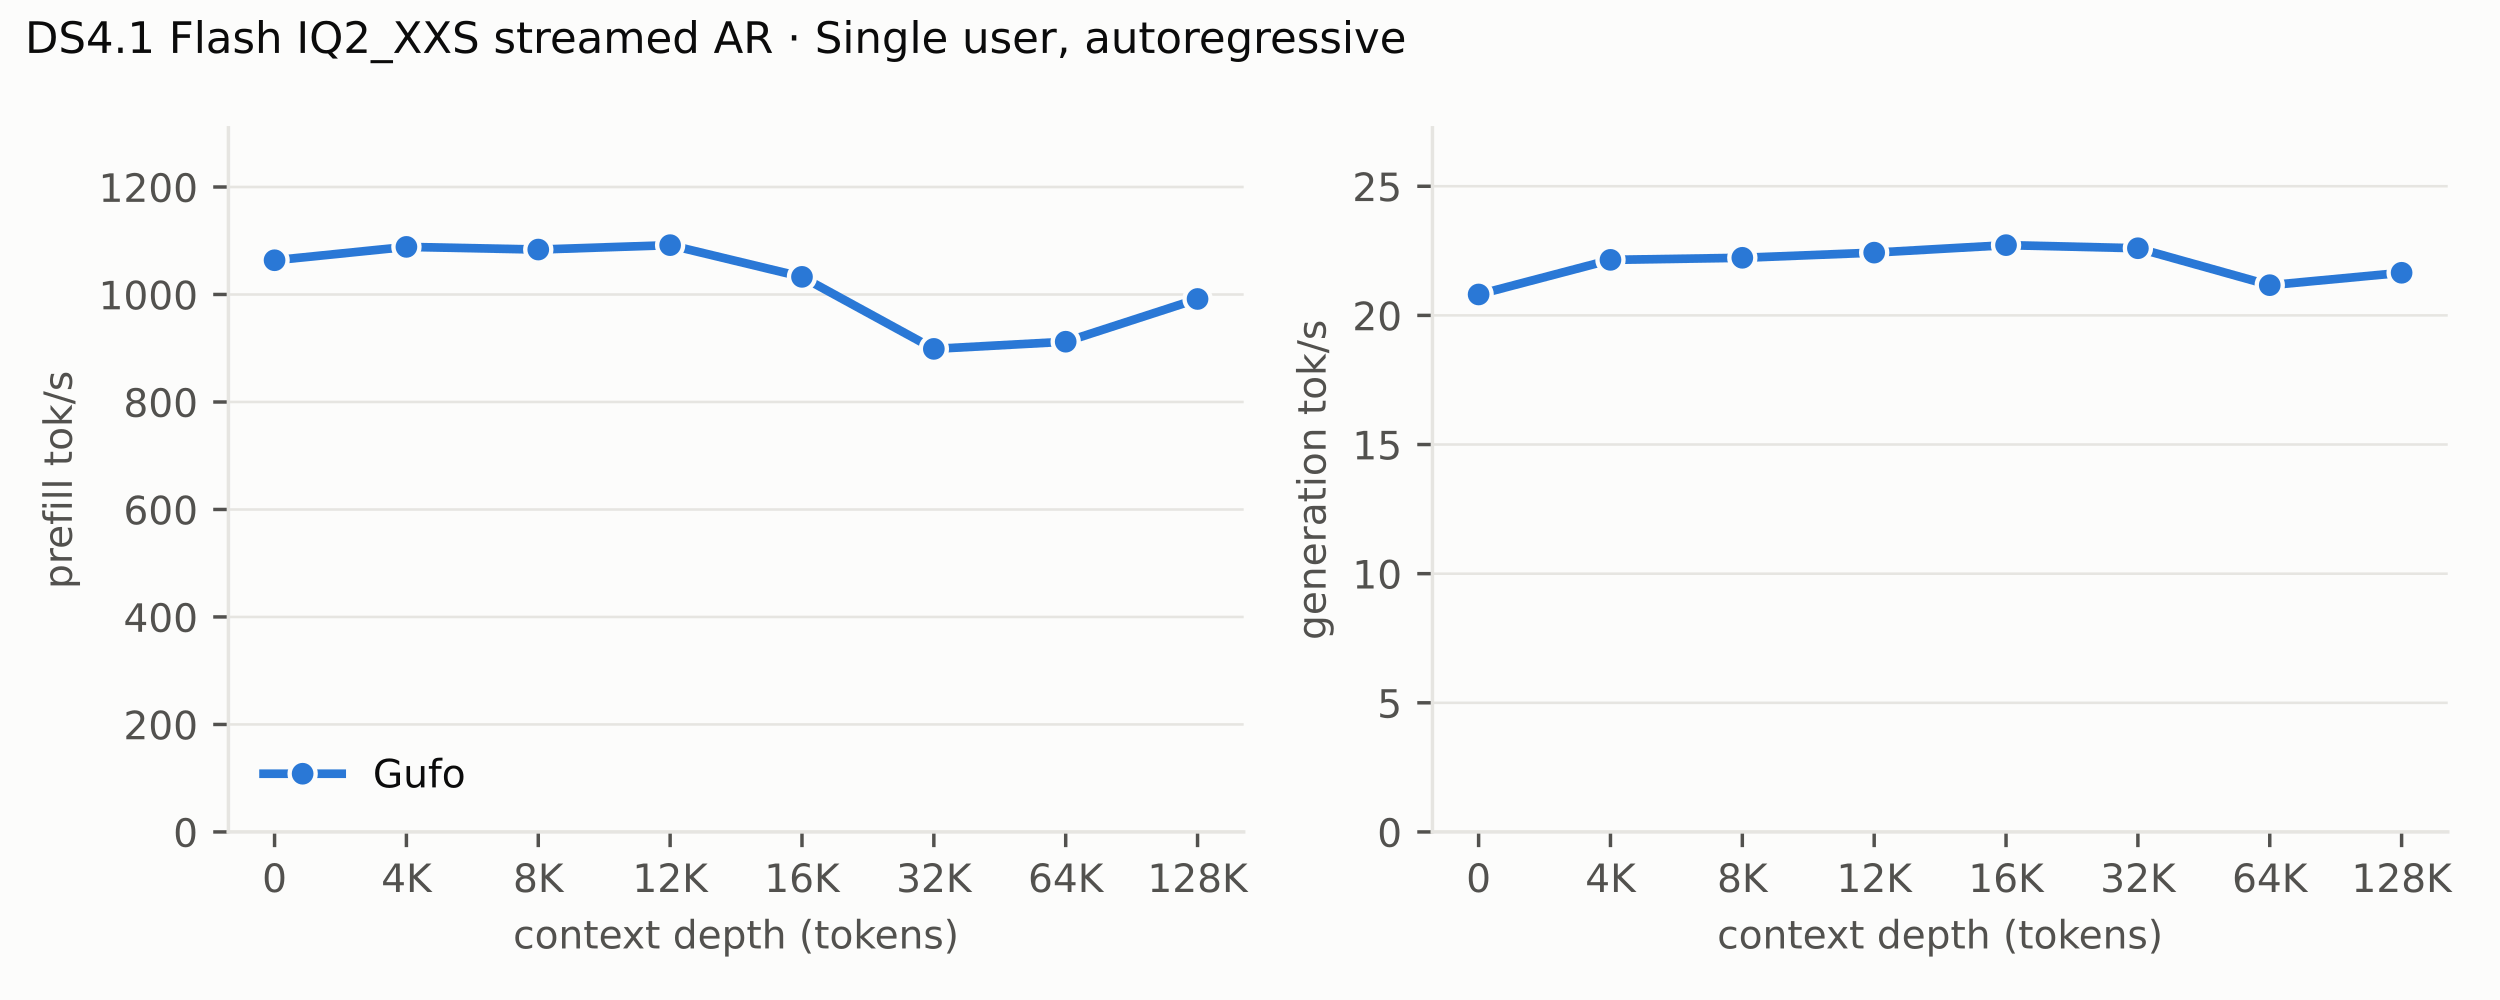
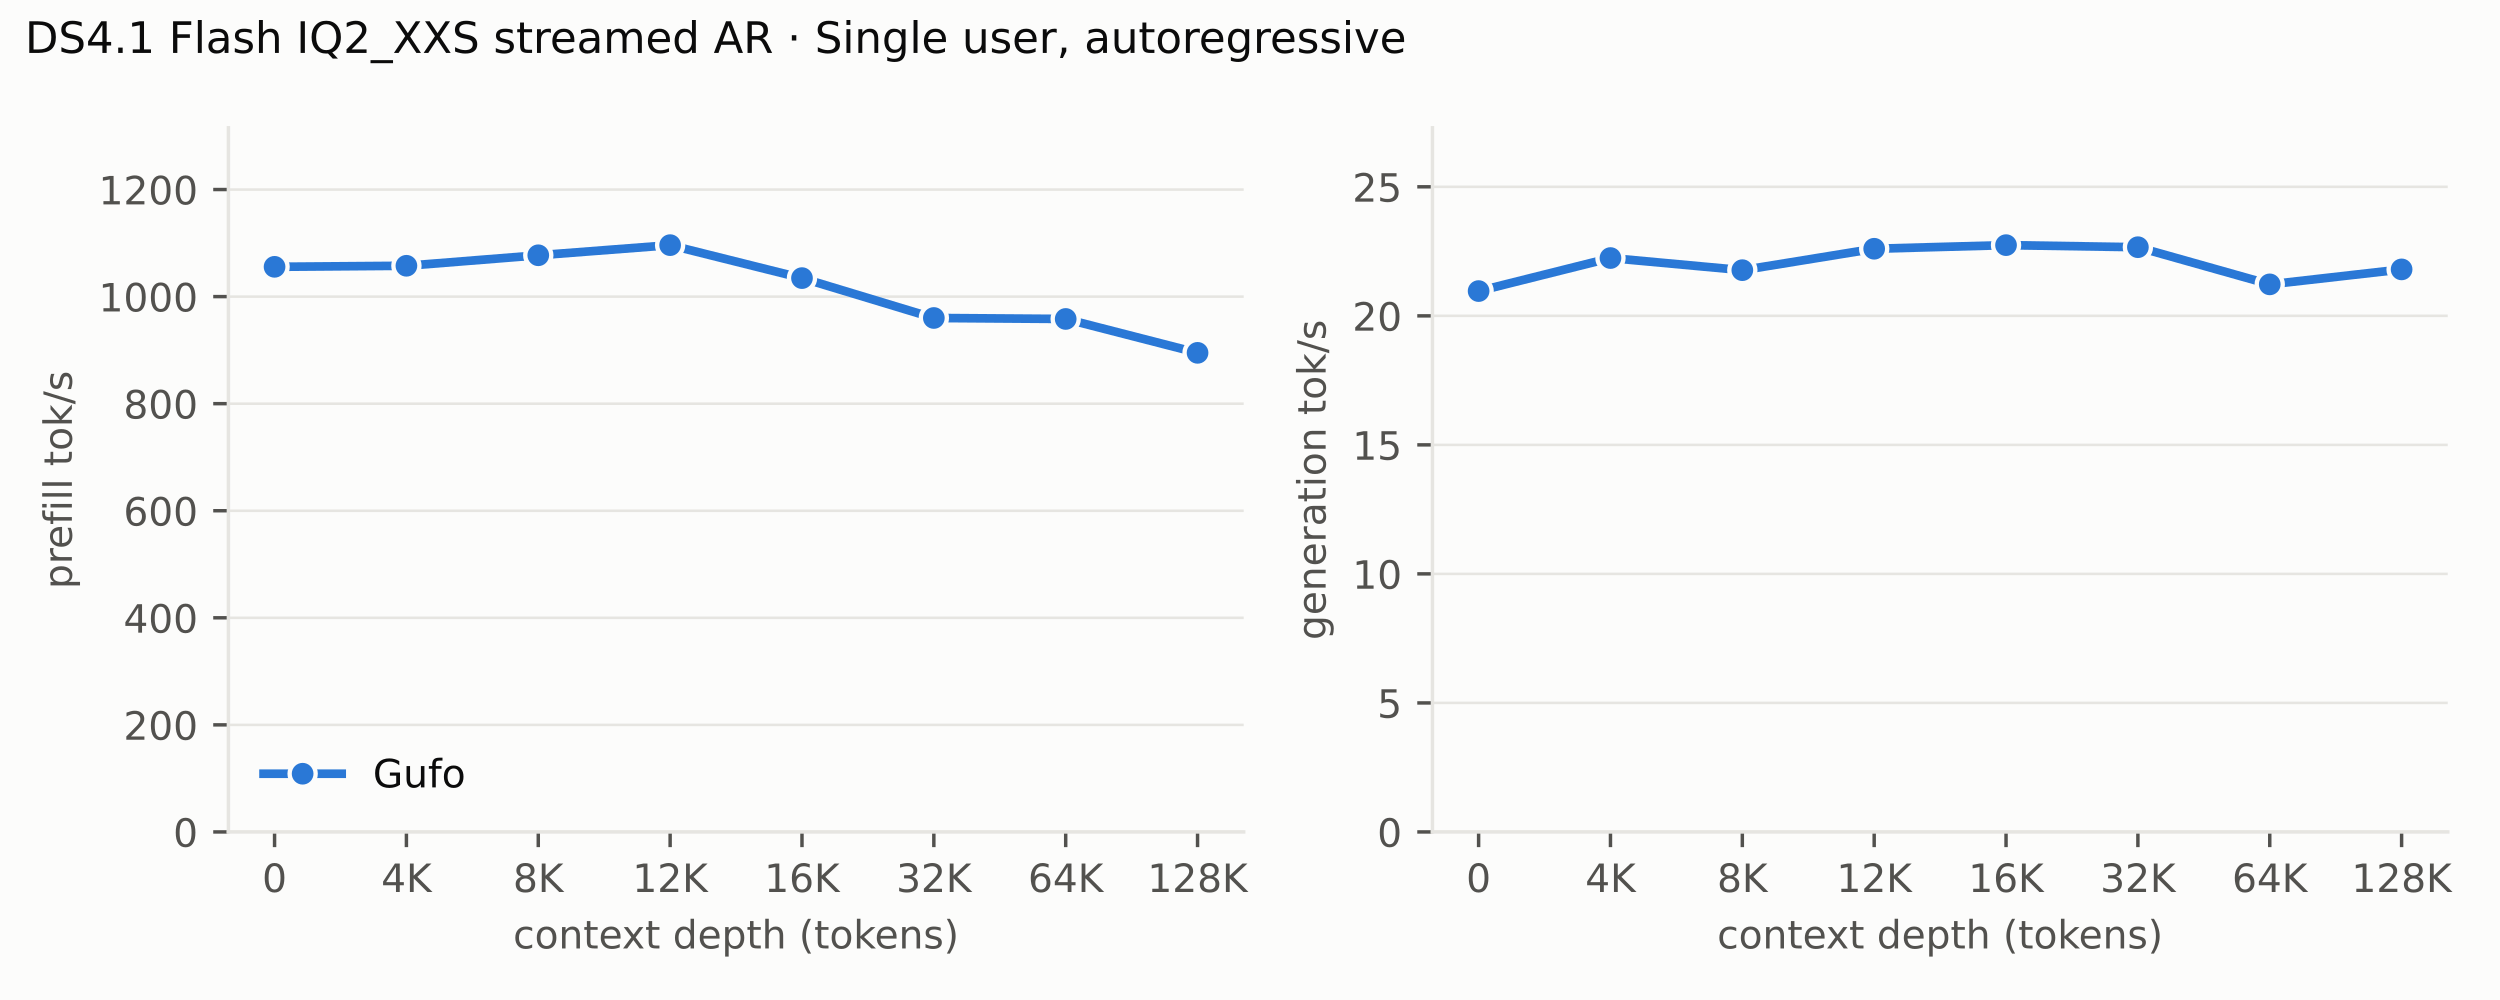
<svg xmlns="http://www.w3.org/2000/svg" xmlns:xlink="http://www.w3.org/1999/xlink" width="576pt" height="230.4pt" viewBox="0 0 576 230.4" version="1.1">
  <defs>
    <style type="text/css">*{stroke-linejoin: round; stroke-linecap: butt}</style>
  </defs>
  <g id="figure_1">
    <g id="patch_1">
      <path d="M 0 230.4 L 576 230.4 L 576 0 L 0 0 z " style="fill: #fcfcfb" />
    </g>
    <g id="axes_1">
      <g id="patch_2">
        <path d="M 52.626 191.679 L 286.549 191.679 L 286.549 29.441 L 52.626 29.441 z " style="fill: #fcfcfb" />
      </g>
      <g id="matplotlib.axis_1">
        <g id="xtick_1">
          <g id="line2d_1">
            <defs>
              <path id="m1ebf051f68" d="M 0 0 L 0 3.5 " style="stroke: #52514e; stroke-width: 0.8" />
            </defs>
            <g>
              <use xlink:href="#m1ebf051f68" x="63.259" y="191.679" style="fill: #52514e; stroke: #52514e; stroke-width: 0.8" />
            </g>
          </g>
          <g id="text_1">
            <text style="font-size: 9px; font-family: 'DejaVu Sans', 'Bitstream Vera Sans', 'Computer Modern Sans Serif', 'Lucida Grande', 'Verdana', 'Geneva', 'Lucid', 'Arial', 'Helvetica', 'Avant Garde', sans-serif; text-anchor: middle; fill: #52514e" x="63.259" y="205.517" transform="rotate(-0 63.25858 205.5172)">0</text>
          </g>
        </g>
        <g id="xtick_2">
          <g id="line2d_2">
            <g>
              <use xlink:href="#m1ebf051f68" x="93.638" y="191.679" style="fill: #52514e; stroke: #52514e; stroke-width: 0.8" />
            </g>
          </g>
          <g id="text_2">
            <text style="font-size: 9px; font-family: 'DejaVu Sans', 'Bitstream Vera Sans', 'Computer Modern Sans Serif', 'Lucida Grande', 'Verdana', 'Geneva', 'Lucid', 'Arial', 'Helvetica', 'Avant Garde', sans-serif; text-anchor: middle; fill: #52514e" x="93.638" y="205.517" transform="rotate(-0 93.63823 205.5172)">4K</text>
          </g>
        </g>
        <g id="xtick_3">
          <g id="line2d_3">
            <g>
              <use xlink:href="#m1ebf051f68" x="124.018" y="191.679" style="fill: #52514e; stroke: #52514e; stroke-width: 0.8" />
            </g>
          </g>
          <g id="text_3">
            <text style="font-size: 9px; font-family: 'DejaVu Sans', 'Bitstream Vera Sans', 'Computer Modern Sans Serif', 'Lucida Grande', 'Verdana', 'Geneva', 'Lucid', 'Arial', 'Helvetica', 'Avant Garde', sans-serif; text-anchor: middle; fill: #52514e" x="124.018" y="205.517" transform="rotate(-0 124.0179 205.5172)">8K</text>
          </g>
        </g>
        <g id="xtick_4">
          <g id="line2d_4">
            <g>
              <use xlink:href="#m1ebf051f68" x="154.398" y="191.679" style="fill: #52514e; stroke: #52514e; stroke-width: 0.8" />
            </g>
          </g>
          <g id="text_4">
            <text style="font-size: 9px; font-family: 'DejaVu Sans', 'Bitstream Vera Sans', 'Computer Modern Sans Serif', 'Lucida Grande', 'Verdana', 'Geneva', 'Lucid', 'Arial', 'Helvetica', 'Avant Garde', sans-serif; text-anchor: middle; fill: #52514e" x="154.398" y="205.517" transform="rotate(-0 154.3975 205.5172)">12K</text>
          </g>
        </g>
        <g id="xtick_5">
          <g id="line2d_5">
            <g>
              <use xlink:href="#m1ebf051f68" x="184.777" y="191.679" style="fill: #52514e; stroke: #52514e; stroke-width: 0.8" />
            </g>
          </g>
          <g id="text_5">
            <text style="font-size: 9px; font-family: 'DejaVu Sans', 'Bitstream Vera Sans', 'Computer Modern Sans Serif', 'Lucida Grande', 'Verdana', 'Geneva', 'Lucid', 'Arial', 'Helvetica', 'Avant Garde', sans-serif; text-anchor: middle; fill: #52514e" x="184.777" y="205.517" transform="rotate(-0 184.7772 205.5172)">16K</text>
          </g>
        </g>
        <g id="xtick_6">
          <g id="line2d_6">
            <g>
              <use xlink:href="#m1ebf051f68" x="215.157" y="191.679" style="fill: #52514e; stroke: #52514e; stroke-width: 0.8" />
            </g>
          </g>
          <g id="text_6">
            <text style="font-size: 9px; font-family: 'DejaVu Sans', 'Bitstream Vera Sans', 'Computer Modern Sans Serif', 'Lucida Grande', 'Verdana', 'Geneva', 'Lucid', 'Arial', 'Helvetica', 'Avant Garde', sans-serif; text-anchor: middle; fill: #52514e" x="215.157" y="205.517" transform="rotate(-0 215.1568 205.5172)">32K</text>
          </g>
        </g>
        <g id="xtick_7">
          <g id="line2d_7">
            <g>
              <use xlink:href="#m1ebf051f68" x="245.536" y="191.679" style="fill: #52514e; stroke: #52514e; stroke-width: 0.8" />
            </g>
          </g>
          <g id="text_7">
            <text style="font-size: 9px; font-family: 'DejaVu Sans', 'Bitstream Vera Sans', 'Computer Modern Sans Serif', 'Lucida Grande', 'Verdana', 'Geneva', 'Lucid', 'Arial', 'Helvetica', 'Avant Garde', sans-serif; text-anchor: middle; fill: #52514e" x="245.536" y="205.517" transform="rotate(-0 245.5365 205.5172)">64K</text>
          </g>
        </g>
        <g id="xtick_8">
          <g id="line2d_8">
            <g>
              <use xlink:href="#m1ebf051f68" x="275.916" y="191.679" style="fill: #52514e; stroke: #52514e; stroke-width: 0.8" />
            </g>
          </g>
          <g id="text_8">
            <text style="font-size: 9px; font-family: 'DejaVu Sans', 'Bitstream Vera Sans', 'Computer Modern Sans Serif', 'Lucida Grande', 'Verdana', 'Geneva', 'Lucid', 'Arial', 'Helvetica', 'Avant Garde', sans-serif; text-anchor: middle; fill: #52514e" x="275.916" y="205.517" transform="rotate(-0 275.9161 205.5172)">128K</text>
          </g>
        </g>
        <g id="text_9">
          <text style="font-size: 9px; font-family: 'DejaVu Sans', 'Bitstream Vera Sans', 'Computer Modern Sans Serif', 'Lucida Grande', 'Verdana', 'Geneva', 'Lucid', 'Arial', 'Helvetica', 'Avant Garde', sans-serif; text-anchor: middle; fill: #52514e" x="169.587" y="218.518" transform="rotate(-0 169.5874 218.5179)">context depth (tokens)</text>
        </g>
      </g>
      <g id="matplotlib.axis_2">
        <g id="ytick_1">
          <g id="line2d_9">
-             <path d="M 52.626 191.679 L 286.549 191.679 " clip-path="url(#p1245cb9a4b)" style="fill: none; stroke: #e6e5e1; stroke-width: 0.6; stroke-linecap: square" />
+             <path d="M 52.626 191.679 L 286.549 191.679 " clip-path="url(#pd41758e7b6)" style="fill: none; stroke: #e6e5e1; stroke-width: 0.6; stroke-linecap: square" />
          </g>
          <g id="line2d_10">
            <defs>
              <path id="m680e5b1e24" d="M 0 0 L -3.5 0 " style="stroke: #52514e; stroke-width: 0.8" />
            </defs>
            <g>
              <use xlink:href="#m680e5b1e24" x="52.626" y="191.679" style="fill: #52514e; stroke: #52514e; stroke-width: 0.8" />
            </g>
          </g>
          <g id="text_10">
            <text style="font-size: 9px; font-family: 'DejaVu Sans', 'Bitstream Vera Sans', 'Computer Modern Sans Serif', 'Lucida Grande', 'Verdana', 'Geneva', 'Lucid', 'Arial', 'Helvetica', 'Avant Garde', sans-serif; text-anchor: end; fill: #52514e" x="45.626" y="195.098" transform="rotate(-0 45.6257 195.0982)">0</text>
          </g>
        </g>
        <g id="ytick_2">
          <g id="line2d_11">
-             <path d="M 52.626 166.914 L 286.549 166.914 " clip-path="url(#p1245cb9a4b)" style="fill: none; stroke: #e6e5e1; stroke-width: 0.6; stroke-linecap: square" />
+             <path d="M 52.626 167.012 L 286.549 167.012 " clip-path="url(#pd41758e7b6)" style="fill: none; stroke: #e6e5e1; stroke-width: 0.6; stroke-linecap: square" />
          </g>
          <g id="line2d_12">
            <g>
-               <use xlink:href="#m680e5b1e24" x="52.626" y="166.914" style="fill: #52514e; stroke: #52514e; stroke-width: 0.8" />
+               <use xlink:href="#m680e5b1e24" x="52.626" y="167.012" style="fill: #52514e; stroke: #52514e; stroke-width: 0.8" />
            </g>
          </g>
          <g id="text_11">
-             <text style="font-size: 9px; font-family: 'DejaVu Sans', 'Bitstream Vera Sans', 'Computer Modern Sans Serif', 'Lucida Grande', 'Verdana', 'Geneva', 'Lucid', 'Arial', 'Helvetica', 'Avant Garde', sans-serif; text-anchor: end; fill: #52514e" x="45.626" y="170.332" transform="rotate(-0 45.6257 170.3325)">200</text>
+             <text style="font-size: 9px; font-family: 'DejaVu Sans', 'Bitstream Vera Sans', 'Computer Modern Sans Serif', 'Lucida Grande', 'Verdana', 'Geneva', 'Lucid', 'Arial', 'Helvetica', 'Avant Garde', sans-serif; text-anchor: end; fill: #52514e" x="45.626" y="170.431" transform="rotate(-0 45.6257 170.4305)">200</text>
          </g>
        </g>
        <g id="ytick_3">
          <g id="line2d_13">
-             <path d="M 52.626 142.148 L 286.549 142.148 " clip-path="url(#p1245cb9a4b)" style="fill: none; stroke: #e6e5e1; stroke-width: 0.6; stroke-linecap: square" />
+             <path d="M 52.626 142.344 L 286.549 142.344 " clip-path="url(#pd41758e7b6)" style="fill: none; stroke: #e6e5e1; stroke-width: 0.6; stroke-linecap: square" />
          </g>
          <g id="line2d_14">
            <g>
-               <use xlink:href="#m680e5b1e24" x="52.626" y="142.148" style="fill: #52514e; stroke: #52514e; stroke-width: 0.8" />
+               <use xlink:href="#m680e5b1e24" x="52.626" y="142.344" style="fill: #52514e; stroke: #52514e; stroke-width: 0.8" />
            </g>
          </g>
          <g id="text_12">
-             <text style="font-size: 9px; font-family: 'DejaVu Sans', 'Bitstream Vera Sans', 'Computer Modern Sans Serif', 'Lucida Grande', 'Verdana', 'Geneva', 'Lucid', 'Arial', 'Helvetica', 'Avant Garde', sans-serif; text-anchor: end; fill: #52514e" x="45.626" y="145.567" transform="rotate(-0 45.6257 145.5667)">400</text>
+             <text style="font-size: 9px; font-family: 'DejaVu Sans', 'Bitstream Vera Sans', 'Computer Modern Sans Serif', 'Lucida Grande', 'Verdana', 'Geneva', 'Lucid', 'Arial', 'Helvetica', 'Avant Garde', sans-serif; text-anchor: end; fill: #52514e" x="45.626" y="145.763" transform="rotate(-0 45.6257 145.7628)">400</text>
          </g>
        </g>
        <g id="ytick_4">
          <g id="line2d_15">
-             <path d="M 52.626 117.382 L 286.549 117.382 " clip-path="url(#p1245cb9a4b)" style="fill: none; stroke: #e6e5e1; stroke-width: 0.6; stroke-linecap: square" />
+             <path d="M 52.626 117.676 L 286.549 117.676 " clip-path="url(#pd41758e7b6)" style="fill: none; stroke: #e6e5e1; stroke-width: 0.6; stroke-linecap: square" />
          </g>
          <g id="line2d_16">
            <g>
-               <use xlink:href="#m680e5b1e24" x="52.626" y="117.382" style="fill: #52514e; stroke: #52514e; stroke-width: 0.8" />
+               <use xlink:href="#m680e5b1e24" x="52.626" y="117.676" style="fill: #52514e; stroke: #52514e; stroke-width: 0.8" />
            </g>
          </g>
          <g id="text_13">
-             <text style="font-size: 9px; font-family: 'DejaVu Sans', 'Bitstream Vera Sans', 'Computer Modern Sans Serif', 'Lucida Grande', 'Verdana', 'Geneva', 'Lucid', 'Arial', 'Helvetica', 'Avant Garde', sans-serif; text-anchor: end; fill: #52514e" x="45.626" y="120.801" transform="rotate(-0 45.6257 120.801)">600</text>
+             <text style="font-size: 9px; font-family: 'DejaVu Sans', 'Bitstream Vera Sans', 'Computer Modern Sans Serif', 'Lucida Grande', 'Verdana', 'Geneva', 'Lucid', 'Arial', 'Helvetica', 'Avant Garde', sans-serif; text-anchor: end; fill: #52514e" x="45.626" y="121.095" transform="rotate(-0 45.6257 121.0951)">600</text>
          </g>
        </g>
        <g id="ytick_5">
          <g id="line2d_17">
-             <path d="M 52.626 92.616 L 286.549 92.616 " clip-path="url(#p1245cb9a4b)" style="fill: none; stroke: #e6e5e1; stroke-width: 0.6; stroke-linecap: square" />
+             <path d="M 52.626 93.008 L 286.549 93.008 " clip-path="url(#pd41758e7b6)" style="fill: none; stroke: #e6e5e1; stroke-width: 0.6; stroke-linecap: square" />
          </g>
          <g id="line2d_18">
            <g>
-               <use xlink:href="#m680e5b1e24" x="52.626" y="92.616" style="fill: #52514e; stroke: #52514e; stroke-width: 0.8" />
+               <use xlink:href="#m680e5b1e24" x="52.626" y="93.008" style="fill: #52514e; stroke: #52514e; stroke-width: 0.8" />
            </g>
          </g>
          <g id="text_14">
-             <text style="font-size: 9px; font-family: 'DejaVu Sans', 'Bitstream Vera Sans', 'Computer Modern Sans Serif', 'Lucida Grande', 'Verdana', 'Geneva', 'Lucid', 'Arial', 'Helvetica', 'Avant Garde', sans-serif; text-anchor: end; fill: #52514e" x="45.626" y="96.035" transform="rotate(-0 45.6257 96.0352)">800</text>
+             <text style="font-size: 9px; font-family: 'DejaVu Sans', 'Bitstream Vera Sans', 'Computer Modern Sans Serif', 'Lucida Grande', 'Verdana', 'Geneva', 'Lucid', 'Arial', 'Helvetica', 'Avant Garde', sans-serif; text-anchor: end; fill: #52514e" x="45.626" y="96.427" transform="rotate(-0 45.6257 96.42742)">800</text>
          </g>
        </g>
        <g id="ytick_6">
          <g id="line2d_19">
-             <path d="M 52.626 67.85 L 286.549 67.85 " clip-path="url(#p1245cb9a4b)" style="fill: none; stroke: #e6e5e1; stroke-width: 0.6; stroke-linecap: square" />
+             <path d="M 52.626 68.341 L 286.549 68.341 " clip-path="url(#pd41758e7b6)" style="fill: none; stroke: #e6e5e1; stroke-width: 0.6; stroke-linecap: square" />
          </g>
          <g id="line2d_20">
            <g>
-               <use xlink:href="#m680e5b1e24" x="52.626" y="67.85" style="fill: #52514e; stroke: #52514e; stroke-width: 0.8" />
+               <use xlink:href="#m680e5b1e24" x="52.626" y="68.341" style="fill: #52514e; stroke: #52514e; stroke-width: 0.8" />
            </g>
          </g>
          <g id="text_15">
-             <text style="font-size: 9px; font-family: 'DejaVu Sans', 'Bitstream Vera Sans', 'Computer Modern Sans Serif', 'Lucida Grande', 'Verdana', 'Geneva', 'Lucid', 'Arial', 'Helvetica', 'Avant Garde', sans-serif; text-anchor: end; fill: #52514e" x="45.626" y="71.269" transform="rotate(-0 45.6257 71.26944)">1000</text>
+             <text style="font-size: 9px; font-family: 'DejaVu Sans', 'Bitstream Vera Sans', 'Computer Modern Sans Serif', 'Lucida Grande', 'Verdana', 'Geneva', 'Lucid', 'Arial', 'Helvetica', 'Avant Garde', sans-serif; text-anchor: end; fill: #52514e" x="45.626" y="71.76" transform="rotate(-0 45.6257 71.75971)">1000</text>
          </g>
        </g>
        <g id="ytick_7">
          <g id="line2d_21">
-             <path d="M 52.626 43.085 L 286.549 43.085 " clip-path="url(#p1245cb9a4b)" style="fill: none; stroke: #e6e5e1; stroke-width: 0.6; stroke-linecap: square" />
+             <path d="M 52.626 43.673 L 286.549 43.673 " clip-path="url(#pd41758e7b6)" style="fill: none; stroke: #e6e5e1; stroke-width: 0.6; stroke-linecap: square" />
          </g>
          <g id="line2d_22">
            <g>
-               <use xlink:href="#m680e5b1e24" x="52.626" y="43.085" style="fill: #52514e; stroke: #52514e; stroke-width: 0.8" />
+               <use xlink:href="#m680e5b1e24" x="52.626" y="43.673" style="fill: #52514e; stroke: #52514e; stroke-width: 0.8" />
            </g>
          </g>
          <g id="text_16">
-             <text style="font-size: 9px; font-family: 'DejaVu Sans', 'Bitstream Vera Sans', 'Computer Modern Sans Serif', 'Lucida Grande', 'Verdana', 'Geneva', 'Lucid', 'Arial', 'Helvetica', 'Avant Garde', sans-serif; text-anchor: end; fill: #52514e" x="45.626" y="46.504" transform="rotate(-0 45.6257 46.50368)">1200</text>
+             <text style="font-size: 9px; font-family: 'DejaVu Sans', 'Bitstream Vera Sans', 'Computer Modern Sans Serif', 'Lucida Grande', 'Verdana', 'Geneva', 'Lucid', 'Arial', 'Helvetica', 'Avant Garde', sans-serif; text-anchor: end; fill: #52514e" x="45.626" y="47.092" transform="rotate(-0 45.6257 47.09201)">1200</text>
          </g>
        </g>
        <g id="text_17">
          <text style="font-size: 9px; font-family: 'DejaVu Sans', 'Bitstream Vera Sans', 'Computer Modern Sans Serif', 'Lucida Grande', 'Verdana', 'Geneva', 'Lucid', 'Arial', 'Helvetica', 'Avant Garde', sans-serif; text-anchor: middle; fill: #52514e" x="16.559" y="110.56" transform="rotate(-90 16.55859 110.56)">prefill tok/s</text>
        </g>
      </g>
      <g id="line2d_23">
-         <path d="M 63.259 59.961 L 93.638 56.882 L 124.018 57.497 L 154.398 56.481 L 184.777 63.789 L 215.157 80.383 L 245.536 78.729 L 275.916 68.884 " clip-path="url(#p1245cb9a4b)" style="fill: none; stroke: #2a78d6; stroke-width: 2; stroke-linecap: square" />
+         <path d="M 63.259 61.475 L 93.638 61.235 L 124.018 58.815 L 154.398 56.481 L 184.777 64.076 L 215.157 73.263 L 245.536 73.488 L 275.916 81.295 " clip-path="url(#pd41758e7b6)" style="fill: none; stroke: #2a78d6; stroke-width: 2; stroke-linecap: square" />
        <defs>
          <path id="m91930ba968" d="M 0 3 C 0.796 3 1.559 2.684 2.121 2.121 C 2.684 1.559 3 0.796 3 0 C 3 -0.796 2.684 -1.559 2.121 -2.121 C 1.559 -2.684 0.796 -3 0 -3 C -0.796 -3 -1.559 -2.684 -2.121 -2.121 C -2.684 -1.559 -3 -0.796 -3 0 C -3 0.796 -2.684 1.559 -2.121 2.121 C -1.559 2.684 -0.796 3 0 3 z " style="stroke: #fcfcfb" />
        </defs>
-         <g clip-path="url(#p1245cb9a4b)">
-           <use xlink:href="#m91930ba968" x="63.259" y="59.961" style="fill: #2a78d6; stroke: #fcfcfb" />
-           <use xlink:href="#m91930ba968" x="93.638" y="56.882" style="fill: #2a78d6; stroke: #fcfcfb" />
-           <use xlink:href="#m91930ba968" x="124.018" y="57.497" style="fill: #2a78d6; stroke: #fcfcfb" />
+         <g clip-path="url(#pd41758e7b6)">
+           <use xlink:href="#m91930ba968" x="63.259" y="61.475" style="fill: #2a78d6; stroke: #fcfcfb" />
+           <use xlink:href="#m91930ba968" x="93.638" y="61.235" style="fill: #2a78d6; stroke: #fcfcfb" />
+           <use xlink:href="#m91930ba968" x="124.018" y="58.815" style="fill: #2a78d6; stroke: #fcfcfb" />
          <use xlink:href="#m91930ba968" x="154.398" y="56.481" style="fill: #2a78d6; stroke: #fcfcfb" />
-           <use xlink:href="#m91930ba968" x="184.777" y="63.789" style="fill: #2a78d6; stroke: #fcfcfb" />
-           <use xlink:href="#m91930ba968" x="215.157" y="80.383" style="fill: #2a78d6; stroke: #fcfcfb" />
-           <use xlink:href="#m91930ba968" x="245.536" y="78.729" style="fill: #2a78d6; stroke: #fcfcfb" />
-           <use xlink:href="#m91930ba968" x="275.916" y="68.884" style="fill: #2a78d6; stroke: #fcfcfb" />
+           <use xlink:href="#m91930ba968" x="184.777" y="64.076" style="fill: #2a78d6; stroke: #fcfcfb" />
+           <use xlink:href="#m91930ba968" x="215.157" y="73.263" style="fill: #2a78d6; stroke: #fcfcfb" />
+           <use xlink:href="#m91930ba968" x="245.536" y="73.488" style="fill: #2a78d6; stroke: #fcfcfb" />
+           <use xlink:href="#m91930ba968" x="275.916" y="81.295" style="fill: #2a78d6; stroke: #fcfcfb" />
        </g>
      </g>
      <g id="patch_3">
        <path d="M 52.626 191.679 L 52.626 29.441 " style="fill: none; stroke: #e6e5e1; stroke-width: 0.8; stroke-linejoin: miter; stroke-linecap: square" />
      </g>
      <g id="patch_4">
        <path d="M 52.626 191.679 L 286.549 191.679 " style="fill: none; stroke: #e6e5e1; stroke-width: 0.8; stroke-linejoin: miter; stroke-linecap: square" />
      </g>
      <g id="legend_1">
        <g id="line2d_24">
          <path d="M 60.726 178.267 L 69.726 178.267 L 78.726 178.267 " style="fill: none; stroke: #2a78d6; stroke-width: 2; stroke-linecap: square" />
          <g>
            <use xlink:href="#m91930ba968" x="69.726" y="178.267" style="fill: #2a78d6; stroke: #fcfcfb" />
          </g>
        </g>
        <g id="text_18">
          <text style="font-size: 9px; font-family: 'DejaVu Sans', 'Bitstream Vera Sans', 'Computer Modern Sans Serif', 'Lucida Grande', 'Verdana', 'Geneva', 'Lucid', 'Arial', 'Helvetica', 'Avant Garde', sans-serif; text-anchor: start; fill: #0b0b0b" x="85.926" y="181.417" transform="rotate(-0 85.9257 181.4172)">Gufo</text>
        </g>
      </g>
    </g>
    <g id="axes_2">
      <g id="patch_5">
        <path d="M 330.039 191.679 L 563.963 191.679 L 563.963 29.441 L 330.039 29.441 z " style="fill: #fcfcfb" />
      </g>
      <g id="matplotlib.axis_3">
        <g id="xtick_9">
          <g id="line2d_25">
            <g>
              <use xlink:href="#m1ebf051f68" x="340.672" y="191.679" style="fill: #52514e; stroke: #52514e; stroke-width: 0.8" />
            </g>
          </g>
          <g id="text_19">
            <text style="font-size: 9px; font-family: 'DejaVu Sans', 'Bitstream Vera Sans', 'Computer Modern Sans Serif', 'Lucida Grande', 'Verdana', 'Geneva', 'Lucid', 'Arial', 'Helvetica', 'Avant Garde', sans-serif; text-anchor: middle; fill: #52514e" x="340.672" y="205.517" transform="rotate(-0 340.6723 205.5172)">0</text>
          </g>
        </g>
        <g id="xtick_10">
          <g id="line2d_26">
            <g>
              <use xlink:href="#m1ebf051f68" x="371.052" y="191.679" style="fill: #52514e; stroke: #52514e; stroke-width: 0.8" />
            </g>
          </g>
          <g id="text_20">
            <text style="font-size: 9px; font-family: 'DejaVu Sans', 'Bitstream Vera Sans', 'Computer Modern Sans Serif', 'Lucida Grande', 'Verdana', 'Geneva', 'Lucid', 'Arial', 'Helvetica', 'Avant Garde', sans-serif; text-anchor: middle; fill: #52514e" x="371.052" y="205.517" transform="rotate(-0 371.052 205.5172)">4K</text>
          </g>
        </g>
        <g id="xtick_11">
          <g id="line2d_27">
            <g>
              <use xlink:href="#m1ebf051f68" x="401.432" y="191.679" style="fill: #52514e; stroke: #52514e; stroke-width: 0.8" />
            </g>
          </g>
          <g id="text_21">
            <text style="font-size: 9px; font-family: 'DejaVu Sans', 'Bitstream Vera Sans', 'Computer Modern Sans Serif', 'Lucida Grande', 'Verdana', 'Geneva', 'Lucid', 'Arial', 'Helvetica', 'Avant Garde', sans-serif; text-anchor: middle; fill: #52514e" x="401.432" y="205.517" transform="rotate(-0 401.4316 205.5172)">8K</text>
          </g>
        </g>
        <g id="xtick_12">
          <g id="line2d_28">
            <g>
              <use xlink:href="#m1ebf051f68" x="431.811" y="191.679" style="fill: #52514e; stroke: #52514e; stroke-width: 0.8" />
            </g>
          </g>
          <g id="text_22">
            <text style="font-size: 9px; font-family: 'DejaVu Sans', 'Bitstream Vera Sans', 'Computer Modern Sans Serif', 'Lucida Grande', 'Verdana', 'Geneva', 'Lucid', 'Arial', 'Helvetica', 'Avant Garde', sans-serif; text-anchor: middle; fill: #52514e" x="431.811" y="205.517" transform="rotate(-0 431.8113 205.5172)">12K</text>
          </g>
        </g>
        <g id="xtick_13">
          <g id="line2d_29">
            <g>
              <use xlink:href="#m1ebf051f68" x="462.191" y="191.679" style="fill: #52514e; stroke: #52514e; stroke-width: 0.8" />
            </g>
          </g>
          <g id="text_23">
            <text style="font-size: 9px; font-family: 'DejaVu Sans', 'Bitstream Vera Sans', 'Computer Modern Sans Serif', 'Lucida Grande', 'Verdana', 'Geneva', 'Lucid', 'Arial', 'Helvetica', 'Avant Garde', sans-serif; text-anchor: middle; fill: #52514e" x="462.191" y="205.517" transform="rotate(-0 462.1909 205.5172)">16K</text>
          </g>
        </g>
        <g id="xtick_14">
          <g id="line2d_30">
            <g>
              <use xlink:href="#m1ebf051f68" x="492.571" y="191.679" style="fill: #52514e; stroke: #52514e; stroke-width: 0.8" />
            </g>
          </g>
          <g id="text_24">
            <text style="font-size: 9px; font-family: 'DejaVu Sans', 'Bitstream Vera Sans', 'Computer Modern Sans Serif', 'Lucida Grande', 'Verdana', 'Geneva', 'Lucid', 'Arial', 'Helvetica', 'Avant Garde', sans-serif; text-anchor: middle; fill: #52514e" x="492.571" y="205.517" transform="rotate(-0 492.5706 205.5172)">32K</text>
          </g>
        </g>
        <g id="xtick_15">
          <g id="line2d_31">
            <g>
              <use xlink:href="#m1ebf051f68" x="522.95" y="191.679" style="fill: #52514e; stroke: #52514e; stroke-width: 0.8" />
            </g>
          </g>
          <g id="text_25">
            <text style="font-size: 9px; font-family: 'DejaVu Sans', 'Bitstream Vera Sans', 'Computer Modern Sans Serif', 'Lucida Grande', 'Verdana', 'Geneva', 'Lucid', 'Arial', 'Helvetica', 'Avant Garde', sans-serif; text-anchor: middle; fill: #52514e" x="522.95" y="205.517" transform="rotate(-0 522.9502 205.5172)">64K</text>
          </g>
        </g>
        <g id="xtick_16">
          <g id="line2d_32">
            <g>
              <use xlink:href="#m1ebf051f68" x="553.33" y="191.679" style="fill: #52514e; stroke: #52514e; stroke-width: 0.8" />
            </g>
          </g>
          <g id="text_26">
            <text style="font-size: 9px; font-family: 'DejaVu Sans', 'Bitstream Vera Sans', 'Computer Modern Sans Serif', 'Lucida Grande', 'Verdana', 'Geneva', 'Lucid', 'Arial', 'Helvetica', 'Avant Garde', sans-serif; text-anchor: middle; fill: #52514e" x="553.33" y="205.517" transform="rotate(-0 553.3299 205.5172)">128K</text>
          </g>
        </g>
        <g id="text_27">
          <text style="font-size: 9px; font-family: 'DejaVu Sans', 'Bitstream Vera Sans', 'Computer Modern Sans Serif', 'Lucida Grande', 'Verdana', 'Geneva', 'Lucid', 'Arial', 'Helvetica', 'Avant Garde', sans-serif; text-anchor: middle; fill: #52514e" x="447.001" y="218.518" transform="rotate(-0 447.0011 218.5179)">context depth (tokens)</text>
        </g>
      </g>
      <g id="matplotlib.axis_4">
        <g id="ytick_8">
          <g id="line2d_33">
-             <path d="M 330.039 191.679 L 563.963 191.679 " clip-path="url(#pfcade36f7c)" style="fill: none; stroke: #e6e5e1; stroke-width: 0.6; stroke-linecap: square" />
+             <path d="M 330.039 191.679 L 563.963 191.679 " clip-path="url(#pc69065fbe7)" style="fill: none; stroke: #e6e5e1; stroke-width: 0.6; stroke-linecap: square" />
          </g>
          <g id="line2d_34">
            <g>
              <use xlink:href="#m680e5b1e24" x="330.039" y="191.679" style="fill: #52514e; stroke: #52514e; stroke-width: 0.8" />
            </g>
          </g>
          <g id="text_28">
            <text style="font-size: 9px; font-family: 'DejaVu Sans', 'Bitstream Vera Sans', 'Computer Modern Sans Serif', 'Lucida Grande', 'Verdana', 'Geneva', 'Lucid', 'Arial', 'Helvetica', 'Avant Garde', sans-serif; text-anchor: end; fill: #52514e" x="323.039" y="195.098" transform="rotate(-0 323.0395 195.0982)">0</text>
          </g>
        </g>
        <g id="ytick_9">
          <g id="line2d_35">
-             <path d="M 330.039 161.926 L 563.963 161.926 " clip-path="url(#pfcade36f7c)" style="fill: none; stroke: #e6e5e1; stroke-width: 0.6; stroke-linecap: square" />
+             <path d="M 330.039 161.952 L 563.963 161.952 " clip-path="url(#pc69065fbe7)" style="fill: none; stroke: #e6e5e1; stroke-width: 0.6; stroke-linecap: square" />
          </g>
          <g id="line2d_36">
            <g>
-               <use xlink:href="#m680e5b1e24" x="330.039" y="161.926" style="fill: #52514e; stroke: #52514e; stroke-width: 0.8" />
+               <use xlink:href="#m680e5b1e24" x="330.039" y="161.952" style="fill: #52514e; stroke: #52514e; stroke-width: 0.8" />
            </g>
          </g>
          <g id="text_29">
-             <text style="font-size: 9px; font-family: 'DejaVu Sans', 'Bitstream Vera Sans', 'Computer Modern Sans Serif', 'Lucida Grande', 'Verdana', 'Geneva', 'Lucid', 'Arial', 'Helvetica', 'Avant Garde', sans-serif; text-anchor: end; fill: #52514e" x="323.039" y="165.345" transform="rotate(-0 323.0395 165.345)">5</text>
+             <text style="font-size: 9px; font-family: 'DejaVu Sans', 'Bitstream Vera Sans', 'Computer Modern Sans Serif', 'Lucida Grande', 'Verdana', 'Geneva', 'Lucid', 'Arial', 'Helvetica', 'Avant Garde', sans-serif; text-anchor: end; fill: #52514e" x="323.039" y="165.371" transform="rotate(-0 323.0395 165.3712)">5</text>
          </g>
        </g>
        <g id="ytick_10">
          <g id="line2d_37">
-             <path d="M 330.039 132.173 L 563.963 132.173 " clip-path="url(#pfcade36f7c)" style="fill: none; stroke: #e6e5e1; stroke-width: 0.6; stroke-linecap: square" />
+             <path d="M 330.039 132.225 L 563.963 132.225 " clip-path="url(#pc69065fbe7)" style="fill: none; stroke: #e6e5e1; stroke-width: 0.6; stroke-linecap: square" />
          </g>
          <g id="line2d_38">
            <g>
-               <use xlink:href="#m680e5b1e24" x="330.039" y="132.173" style="fill: #52514e; stroke: #52514e; stroke-width: 0.8" />
+               <use xlink:href="#m680e5b1e24" x="330.039" y="132.225" style="fill: #52514e; stroke: #52514e; stroke-width: 0.8" />
            </g>
          </g>
          <g id="text_30">
-             <text style="font-size: 9px; font-family: 'DejaVu Sans', 'Bitstream Vera Sans', 'Computer Modern Sans Serif', 'Lucida Grande', 'Verdana', 'Geneva', 'Lucid', 'Arial', 'Helvetica', 'Avant Garde', sans-serif; text-anchor: end; fill: #52514e" x="323.039" y="135.592" transform="rotate(-0 323.0395 135.5917)">10</text>
+             <text style="font-size: 9px; font-family: 'DejaVu Sans', 'Bitstream Vera Sans', 'Computer Modern Sans Serif', 'Lucida Grande', 'Verdana', 'Geneva', 'Lucid', 'Arial', 'Helvetica', 'Avant Garde', sans-serif; text-anchor: end; fill: #52514e" x="323.039" y="135.644" transform="rotate(-0 323.0395 135.6441)">10</text>
          </g>
        </g>
        <g id="ytick_11">
          <g id="line2d_39">
-             <path d="M 330.039 102.42 L 563.963 102.42 " clip-path="url(#pfcade36f7c)" style="fill: none; stroke: #e6e5e1; stroke-width: 0.6; stroke-linecap: square" />
+             <path d="M 330.039 102.498 L 563.963 102.498 " clip-path="url(#pc69065fbe7)" style="fill: none; stroke: #e6e5e1; stroke-width: 0.6; stroke-linecap: square" />
          </g>
          <g id="line2d_40">
            <g>
-               <use xlink:href="#m680e5b1e24" x="330.039" y="102.42" style="fill: #52514e; stroke: #52514e; stroke-width: 0.8" />
+               <use xlink:href="#m680e5b1e24" x="330.039" y="102.498" style="fill: #52514e; stroke: #52514e; stroke-width: 0.8" />
            </g>
          </g>
          <g id="text_31">
-             <text style="font-size: 9px; font-family: 'DejaVu Sans', 'Bitstream Vera Sans', 'Computer Modern Sans Serif', 'Lucida Grande', 'Verdana', 'Geneva', 'Lucid', 'Arial', 'Helvetica', 'Avant Garde', sans-serif; text-anchor: end; fill: #52514e" x="323.039" y="105.838" transform="rotate(-0 323.0395 105.8385)">15</text>
+             <text style="font-size: 9px; font-family: 'DejaVu Sans', 'Bitstream Vera Sans', 'Computer Modern Sans Serif', 'Lucida Grande', 'Verdana', 'Geneva', 'Lucid', 'Arial', 'Helvetica', 'Avant Garde', sans-serif; text-anchor: end; fill: #52514e" x="323.039" y="105.917" transform="rotate(-0 323.0395 105.917)">15</text>
          </g>
        </g>
        <g id="ytick_12">
          <g id="line2d_41">
-             <path d="M 330.039 72.666 L 563.963 72.666 " clip-path="url(#pfcade36f7c)" style="fill: none; stroke: #e6e5e1; stroke-width: 0.6; stroke-linecap: square" />
+             <path d="M 330.039 72.771 L 563.963 72.771 " clip-path="url(#pc69065fbe7)" style="fill: none; stroke: #e6e5e1; stroke-width: 0.6; stroke-linecap: square" />
          </g>
          <g id="line2d_42">
            <g>
-               <use xlink:href="#m680e5b1e24" x="330.039" y="72.666" style="fill: #52514e; stroke: #52514e; stroke-width: 0.8" />
+               <use xlink:href="#m680e5b1e24" x="330.039" y="72.771" style="fill: #52514e; stroke: #52514e; stroke-width: 0.8" />
            </g>
          </g>
          <g id="text_32">
-             <text style="font-size: 9px; font-family: 'DejaVu Sans', 'Bitstream Vera Sans', 'Computer Modern Sans Serif', 'Lucida Grande', 'Verdana', 'Geneva', 'Lucid', 'Arial', 'Helvetica', 'Avant Garde', sans-serif; text-anchor: end; fill: #52514e" x="323.039" y="76.085" transform="rotate(-0 323.0395 76.08525)">20</text>
+             <text style="font-size: 9px; font-family: 'DejaVu Sans', 'Bitstream Vera Sans', 'Computer Modern Sans Serif', 'Lucida Grande', 'Verdana', 'Geneva', 'Lucid', 'Arial', 'Helvetica', 'Avant Garde', sans-serif; text-anchor: end; fill: #52514e" x="323.039" y="76.19" transform="rotate(-0 323.0395 76.18992)">20</text>
          </g>
        </g>
        <g id="ytick_13">
          <g id="line2d_43">
-             <path d="M 330.039 42.913 L 563.963 42.913 " clip-path="url(#pfcade36f7c)" style="fill: none; stroke: #e6e5e1; stroke-width: 0.6; stroke-linecap: square" />
+             <path d="M 330.039 43.044 L 563.963 43.044 " clip-path="url(#pc69065fbe7)" style="fill: none; stroke: #e6e5e1; stroke-width: 0.6; stroke-linecap: square" />
          </g>
          <g id="line2d_44">
            <g>
-               <use xlink:href="#m680e5b1e24" x="330.039" y="42.913" style="fill: #52514e; stroke: #52514e; stroke-width: 0.8" />
+               <use xlink:href="#m680e5b1e24" x="330.039" y="43.044" style="fill: #52514e; stroke: #52514e; stroke-width: 0.8" />
            </g>
          </g>
          <g id="text_33">
-             <text style="font-size: 9px; font-family: 'DejaVu Sans', 'Bitstream Vera Sans', 'Computer Modern Sans Serif', 'Lucida Grande', 'Verdana', 'Geneva', 'Lucid', 'Arial', 'Helvetica', 'Avant Garde', sans-serif; text-anchor: end; fill: #52514e" x="323.039" y="46.332" transform="rotate(-0 323.0395 46.332)">25</text>
+             <text style="font-size: 9px; font-family: 'DejaVu Sans', 'Bitstream Vera Sans', 'Computer Modern Sans Serif', 'Lucida Grande', 'Verdana', 'Geneva', 'Lucid', 'Arial', 'Helvetica', 'Avant Garde', sans-serif; text-anchor: end; fill: #52514e" x="323.039" y="46.463" transform="rotate(-0 323.0395 46.46284)">25</text>
          </g>
        </g>
        <g id="text_34">
          <text style="font-size: 9px; font-family: 'DejaVu Sans', 'Bitstream Vera Sans', 'Computer Modern Sans Serif', 'Lucida Grande', 'Verdana', 'Geneva', 'Lucid', 'Arial', 'Helvetica', 'Avant Garde', sans-serif; text-anchor: middle; fill: #52514e" x="305.425" y="110.56" transform="rotate(-90 305.4248 110.56)">generation tok/s</text>
        </g>
      </g>
      <g id="line2d_45">
-         <path d="M 340.672 67.846 L 371.052 59.872 L 401.432 59.396 L 431.811 58.206 L 462.191 56.481 L 492.571 57.195 L 522.95 65.704 L 553.33 62.848 " clip-path="url(#pfcade36f7c)" style="fill: none; stroke: #2a78d6; stroke-width: 2; stroke-linecap: square" />
-         <g clip-path="url(#pfcade36f7c)">
-           <use xlink:href="#m91930ba968" x="340.672" y="67.846" style="fill: #2a78d6; stroke: #fcfcfb" />
-           <use xlink:href="#m91930ba968" x="371.052" y="59.872" style="fill: #2a78d6; stroke: #fcfcfb" />
-           <use xlink:href="#m91930ba968" x="401.432" y="59.396" style="fill: #2a78d6; stroke: #fcfcfb" />
-           <use xlink:href="#m91930ba968" x="431.811" y="58.206" style="fill: #2a78d6; stroke: #fcfcfb" />
+         <path d="M 340.672 67.063 L 371.052 59.453 L 401.432 62.248 L 431.811 57.313 L 462.191 56.481 L 492.571 56.956 L 522.95 65.518 L 553.33 62.069 " clip-path="url(#pc69065fbe7)" style="fill: none; stroke: #2a78d6; stroke-width: 2; stroke-linecap: square" />
+         <g clip-path="url(#pc69065fbe7)">
+           <use xlink:href="#m91930ba968" x="340.672" y="67.063" style="fill: #2a78d6; stroke: #fcfcfb" />
+           <use xlink:href="#m91930ba968" x="371.052" y="59.453" style="fill: #2a78d6; stroke: #fcfcfb" />
+           <use xlink:href="#m91930ba968" x="401.432" y="62.248" style="fill: #2a78d6; stroke: #fcfcfb" />
+           <use xlink:href="#m91930ba968" x="431.811" y="57.313" style="fill: #2a78d6; stroke: #fcfcfb" />
          <use xlink:href="#m91930ba968" x="462.191" y="56.481" style="fill: #2a78d6; stroke: #fcfcfb" />
-           <use xlink:href="#m91930ba968" x="492.571" y="57.195" style="fill: #2a78d6; stroke: #fcfcfb" />
-           <use xlink:href="#m91930ba968" x="522.95" y="65.704" style="fill: #2a78d6; stroke: #fcfcfb" />
-           <use xlink:href="#m91930ba968" x="553.33" y="62.848" style="fill: #2a78d6; stroke: #fcfcfb" />
+           <use xlink:href="#m91930ba968" x="492.571" y="56.956" style="fill: #2a78d6; stroke: #fcfcfb" />
+           <use xlink:href="#m91930ba968" x="522.95" y="65.518" style="fill: #2a78d6; stroke: #fcfcfb" />
+           <use xlink:href="#m91930ba968" x="553.33" y="62.069" style="fill: #2a78d6; stroke: #fcfcfb" />
        </g>
      </g>
      <g id="patch_6">
        <path d="M 330.039 191.679 L 330.039 29.441 " style="fill: none; stroke: #e6e5e1; stroke-width: 0.8; stroke-linejoin: miter; stroke-linecap: square" />
      </g>
      <g id="patch_7">
        <path d="M 330.039 191.679 L 563.963 191.679 " style="fill: none; stroke: #e6e5e1; stroke-width: 0.8; stroke-linejoin: miter; stroke-linecap: square" />
      </g>
    </g>
    <g id="text_35">
      <text style="font-size: 10px; font-family: 'DejaVu Sans', 'Bitstream Vera Sans', 'Computer Modern Sans Serif', 'Lucida Grande', 'Verdana', 'Geneva', 'Lucid', 'Arial', 'Helvetica', 'Avant Garde', sans-serif; text-anchor: start; fill: #0b0b0b" x="5.76" y="12.206" transform="rotate(-0 5.76 12.20644)">DS4.1 Flash IQ2_XXS streamed AR · Single user, autoregressive</text>
    </g>
  </g>
  <defs>
-     <clipPath id="p1245cb9a4b">
+     <clipPath id="pd41758e7b6">
      <rect x="52.626" y="29.441" width="233.923" height="162.239" />
    </clipPath>
-     <clipPath id="pfcade36f7c">
+     <clipPath id="pc69065fbe7">
      <rect x="330.039" y="29.441" width="233.923" height="162.239" />
    </clipPath>
  </defs>
</svg>
